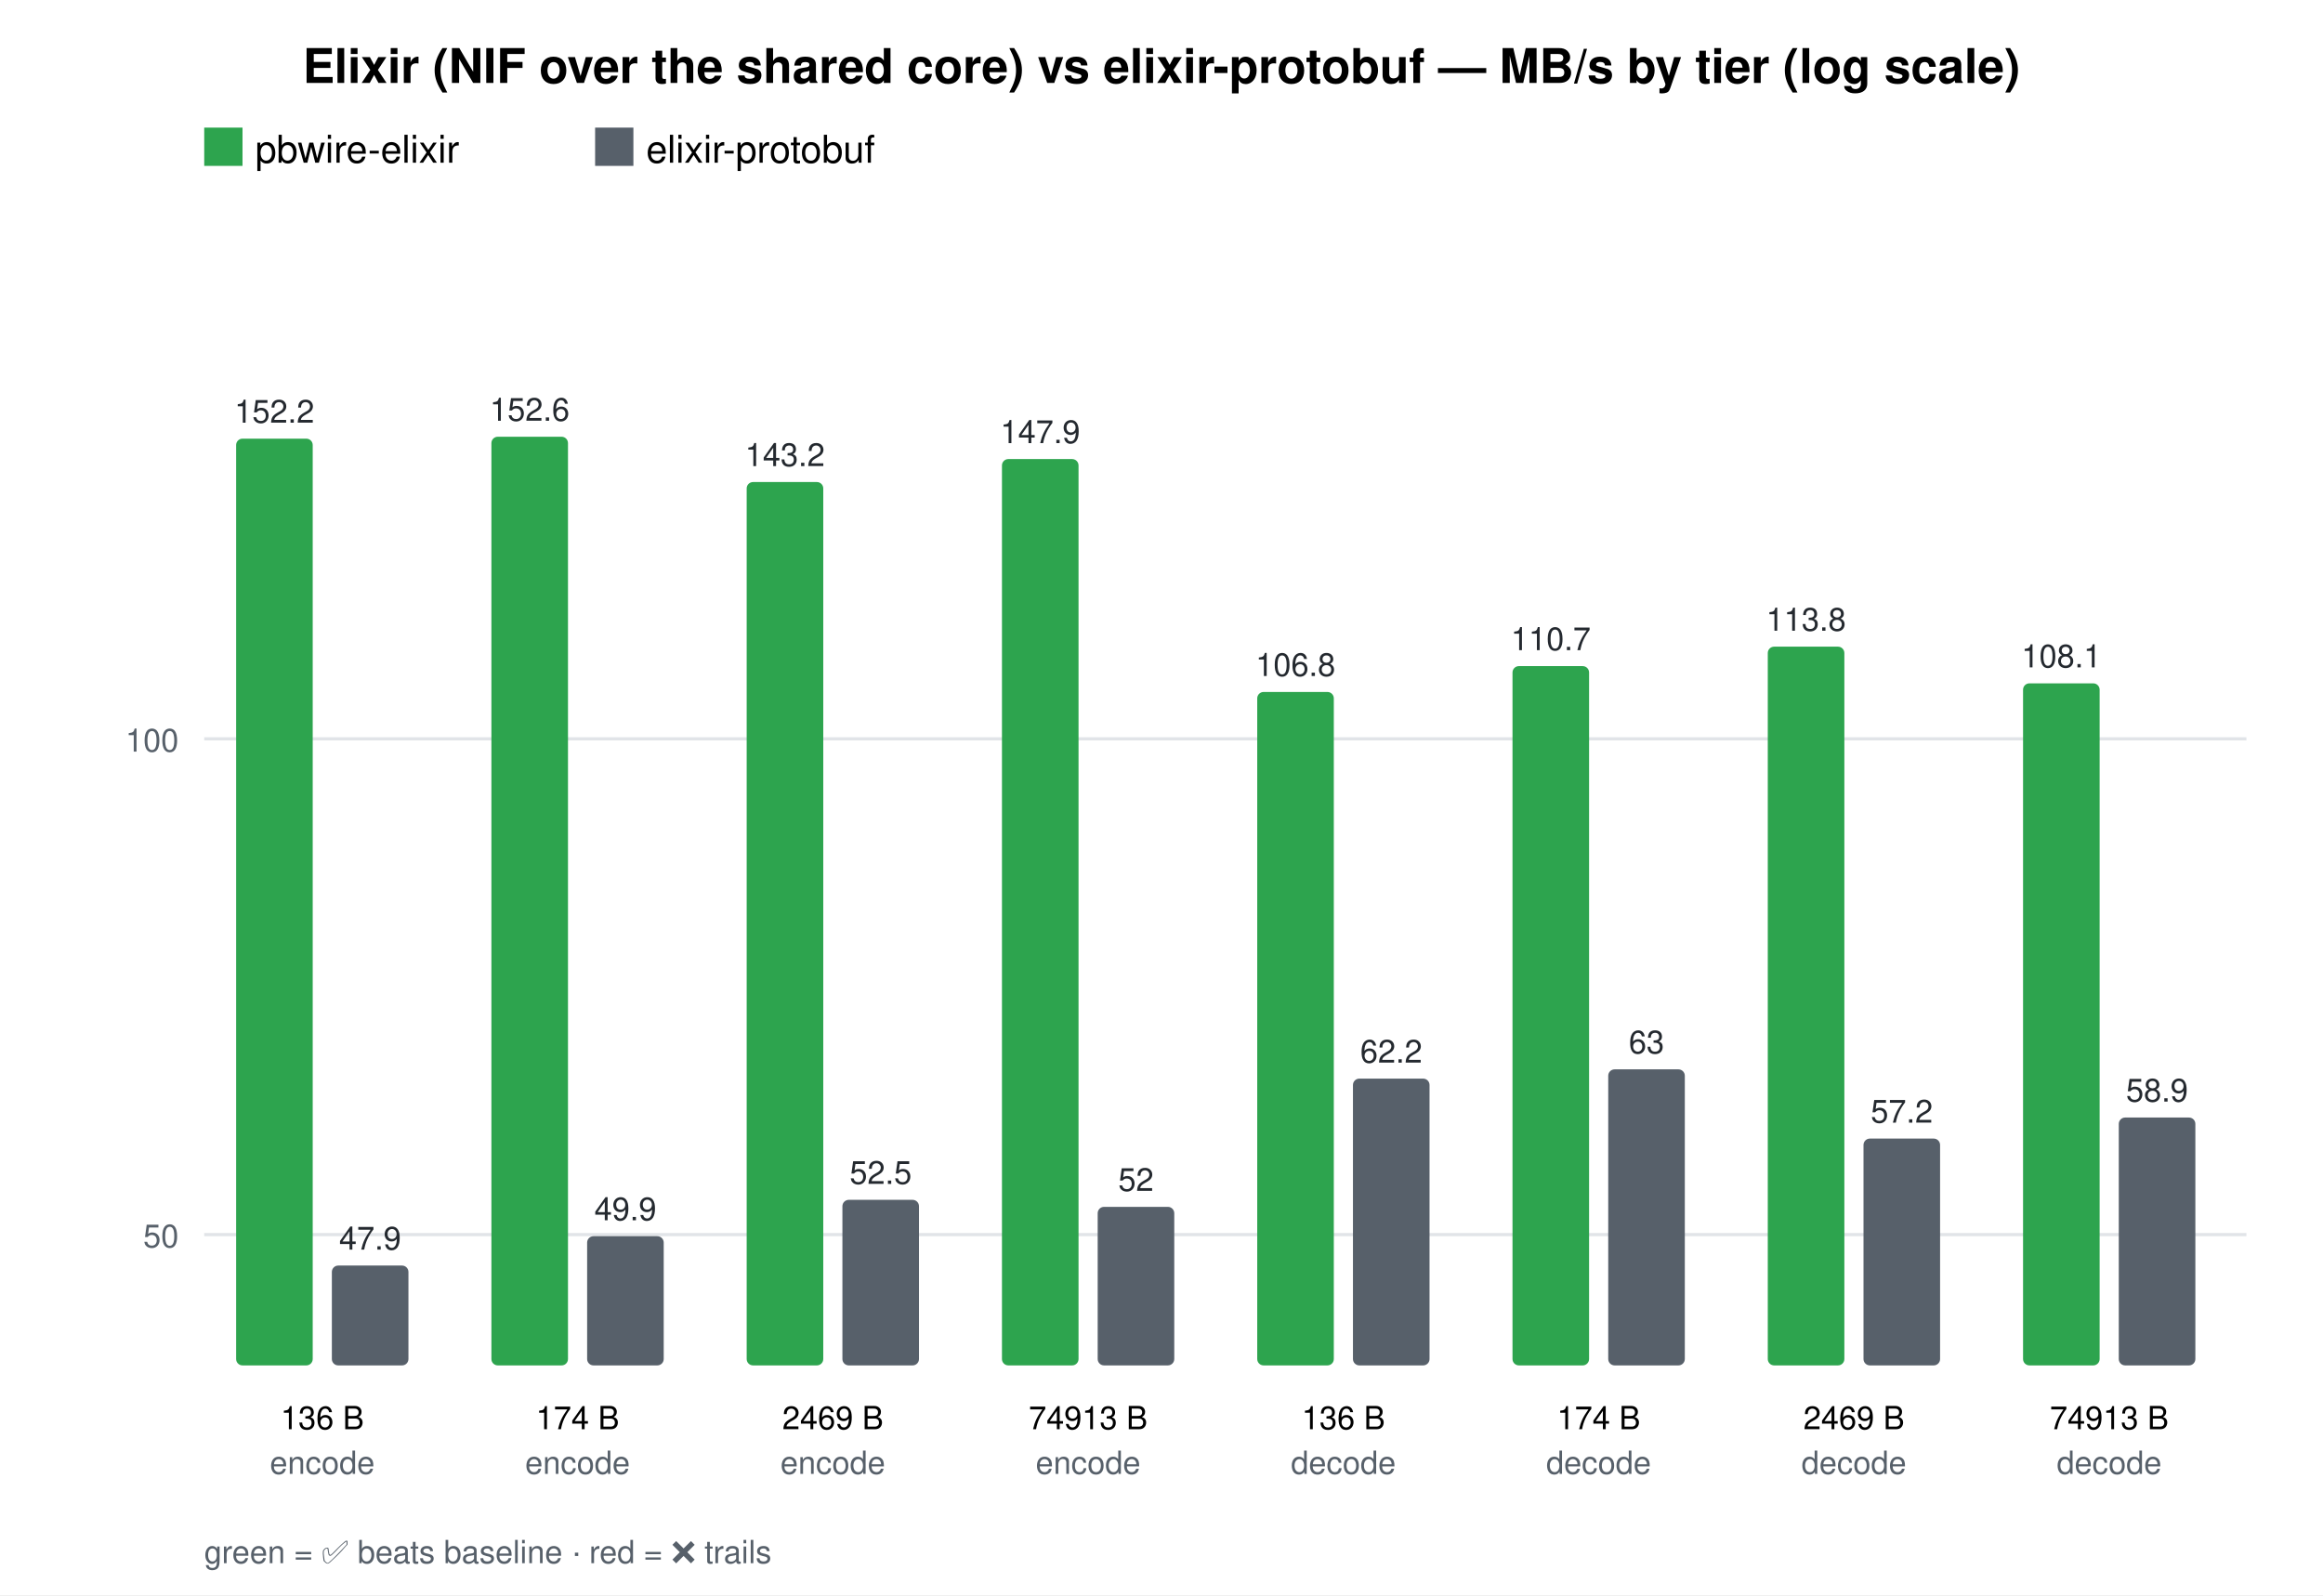
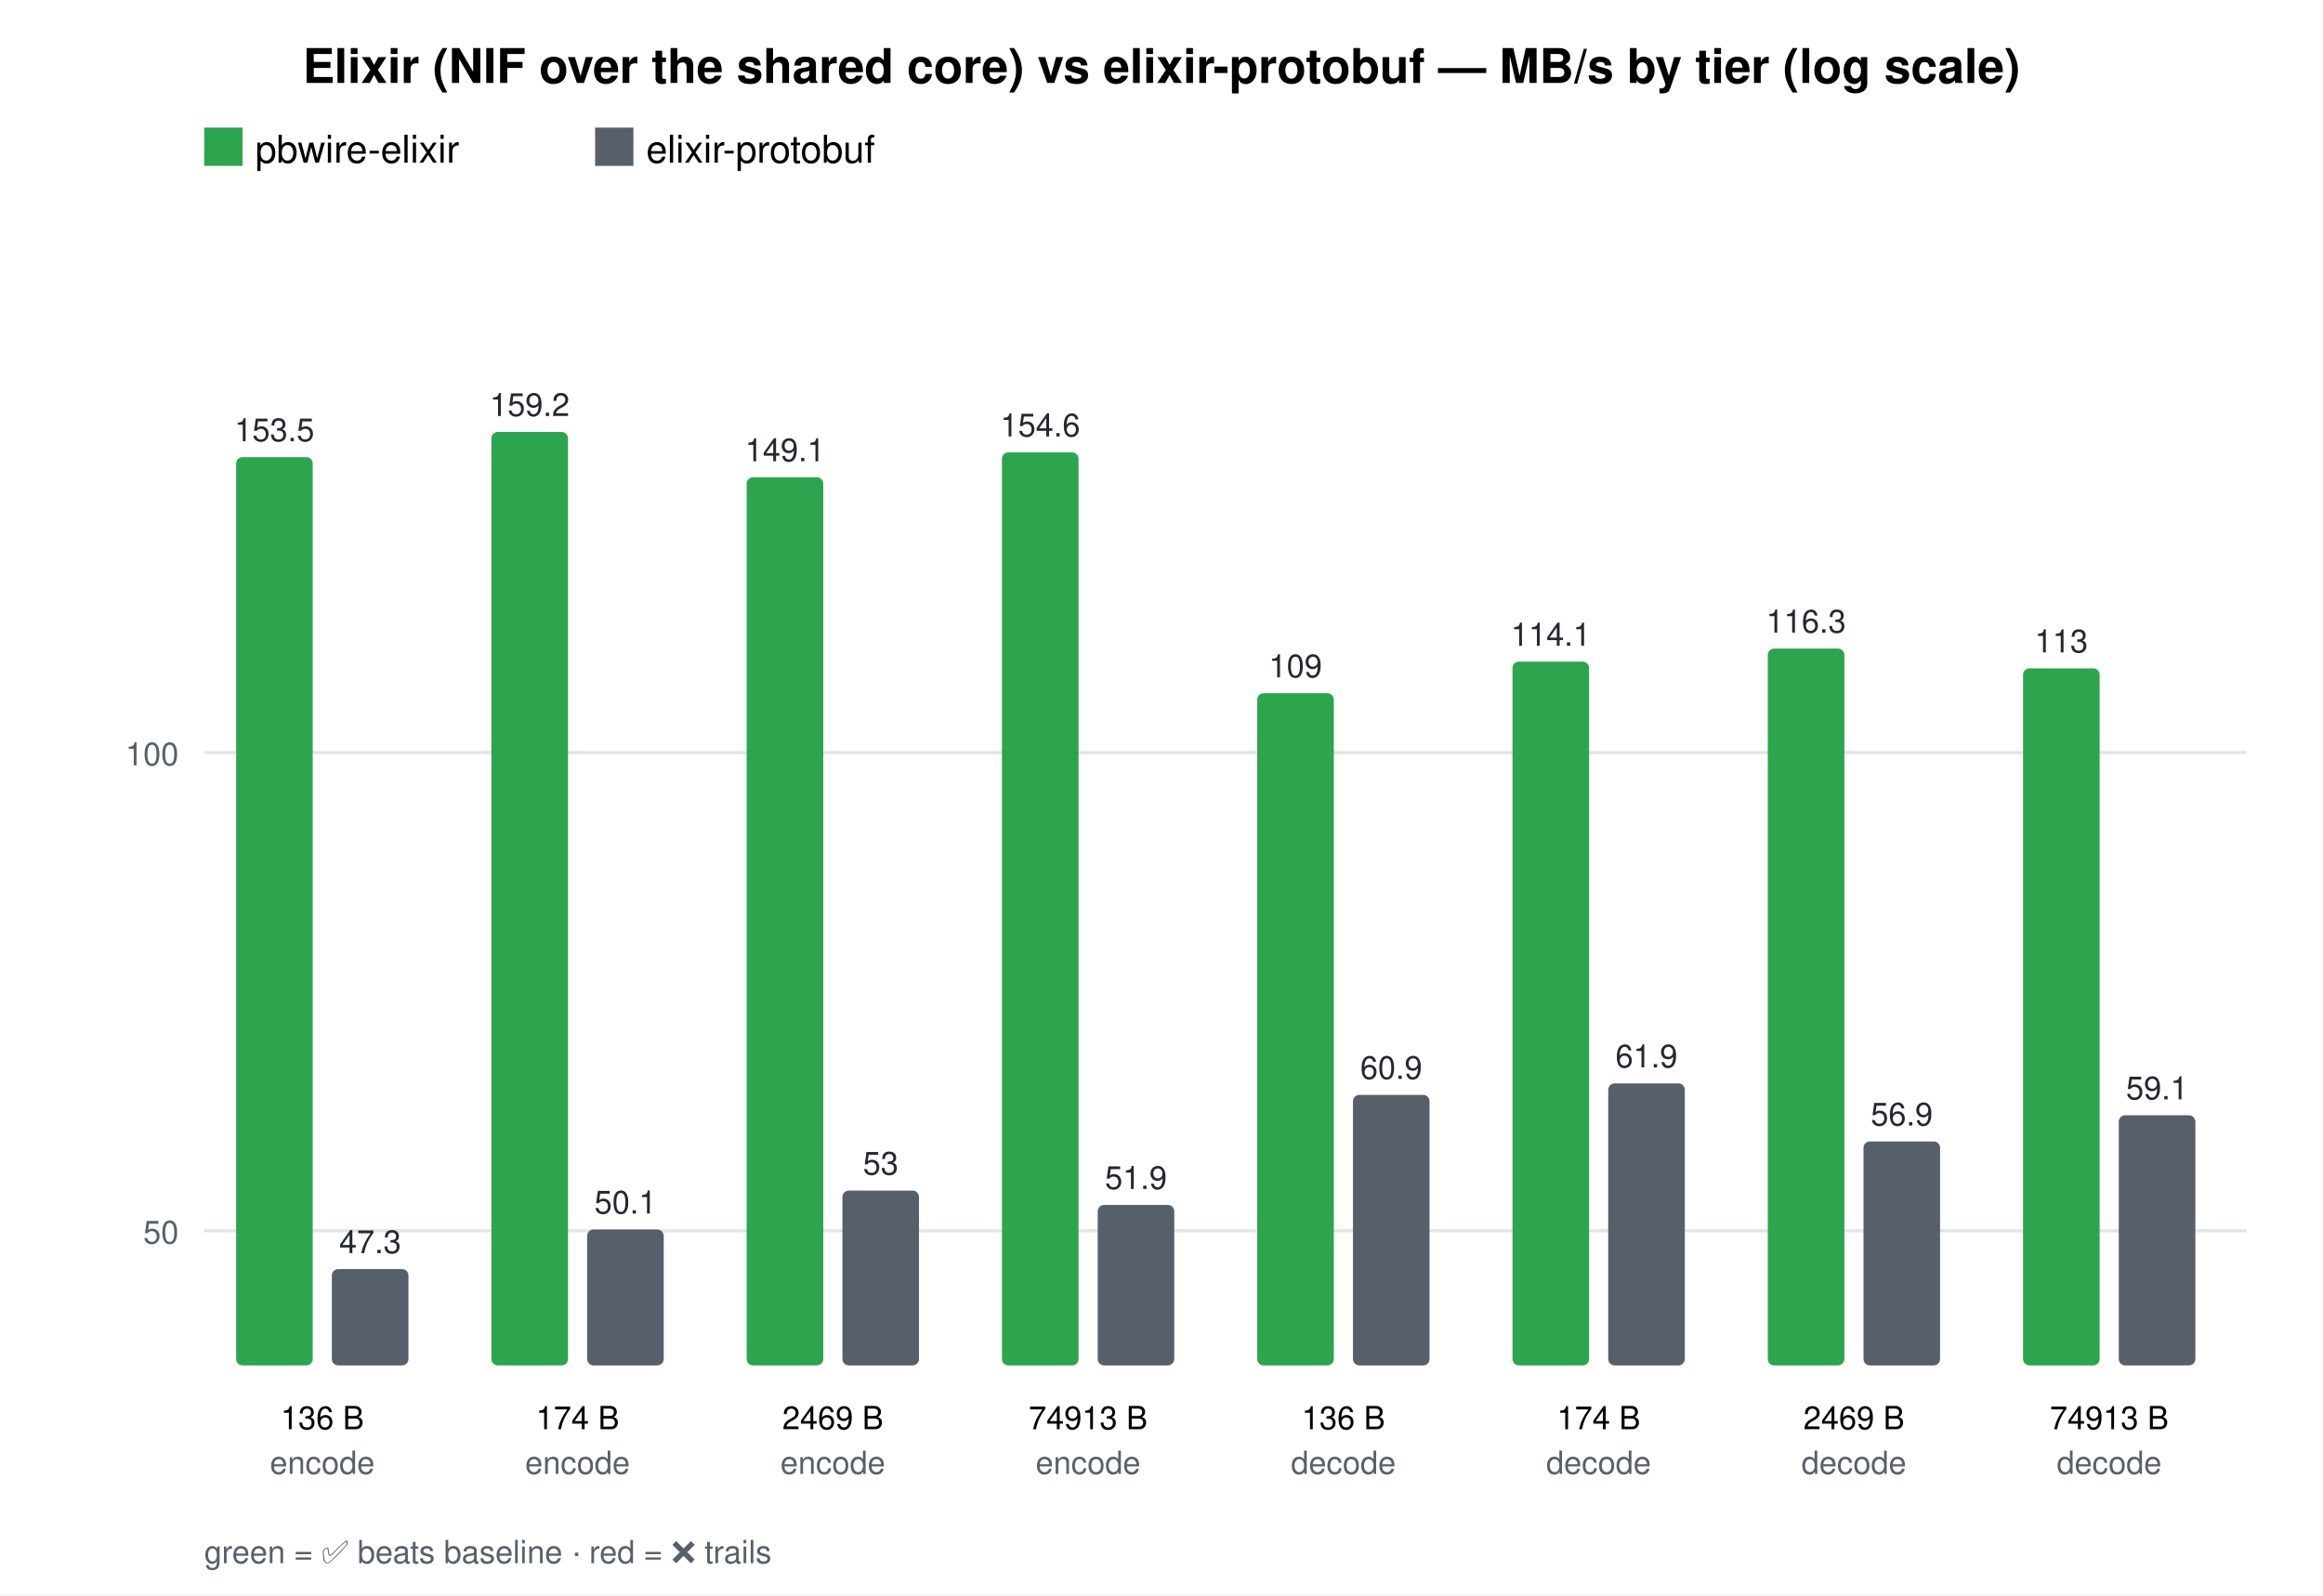
<svg xmlns="http://www.w3.org/2000/svg" width="728" height="500" font-family="Helvetica, Arial, sans-serif">
  <rect width="728" height="500" fill="#ffffff" />
  <text x="364.0" y="26" text-anchor="middle" font-size="15" font-weight="bold">Elixir (NIF over the shared core) vs elixir-protobuf — MB/s by tier (log scale)</text>
  <rect x="64" y="40" width="12" height="12" fill="#2da44e" />
  <text x="80" y="51" font-size="12">pbwire-elixir</text>
  <rect x="186.5" y="40" width="12" height="12" fill="#57606a" />
  <text x="202.5" y="51" font-size="12">elixir-protobuf</text>
-   <line x1="64" y1="387.0" x2="704" y2="387.0" stroke="#e1e4e8" />
-   <text x="56" y="391.0" text-anchor="end" font-size="10" fill="#57606a">50</text>
-   <line x1="64" y1="231.6" x2="704" y2="231.6" stroke="#e1e4e8" />
-   <text x="56" y="235.6" text-anchor="end" font-size="10" fill="#57606a">100</text>
+   <line x1="64" y1="385.8" x2="704" y2="385.8" stroke="#e1e4e8" />
+   <text x="56" y="389.8" text-anchor="end" font-size="10" fill="#57606a">50</text>
+   <line x1="64" y1="235.9" x2="704" y2="235.9" stroke="#e1e4e8" />
+   <text x="56" y="239.9" text-anchor="end" font-size="10" fill="#57606a">100</text>
  <text x="101.0" y="448" text-anchor="middle" font-size="10">136 B</text>
  <text x="101.0" y="462" text-anchor="middle" font-size="10" fill="#57606a">encode</text>
-   <rect x="74.0" y="137.5" width="24" height="290.5" rx="2" fill="#2da44e" />
-   <text x="86.0" y="132.5" text-anchor="middle" font-size="10" fill="#24292f">152.2</text>
-   <rect x="104.0" y="396.7" width="24" height="31.3" rx="2" fill="#57606a" />
-   <text x="116.0" y="391.7" text-anchor="middle" font-size="10" fill="#24292f">47.9</text>
+   <rect x="74.0" y="143.3" width="24" height="284.7" rx="2" fill="#2da44e" />
+   <text x="86.0" y="138.3" text-anchor="middle" font-size="10" fill="#24292f">153.5</text>
+   <rect x="104.0" y="397.8" width="24" height="30.2" rx="2" fill="#57606a" />
+   <text x="116.0" y="392.8" text-anchor="middle" font-size="10" fill="#24292f">47.3</text>
  <text x="181.0" y="448" text-anchor="middle" font-size="10">174 B</text>
  <text x="181.0" y="462" text-anchor="middle" font-size="10" fill="#57606a">encode</text>
-   <rect x="154.0" y="136.9" width="24" height="291.1" rx="2" fill="#2da44e" />
-   <text x="166.0" y="131.9" text-anchor="middle" font-size="10" fill="#24292f">152.6</text>
-   <rect x="184.0" y="387.5" width="24" height="40.5" rx="2" fill="#57606a" />
-   <text x="196.0" y="382.5" text-anchor="middle" font-size="10" fill="#24292f">49.9</text>
+   <rect x="154.0" y="135.4" width="24" height="292.6" rx="2" fill="#2da44e" />
+   <text x="166.0" y="130.4" text-anchor="middle" font-size="10" fill="#24292f">159.2</text>
+   <rect x="184.0" y="385.4" width="24" height="42.6" rx="2" fill="#57606a" />
+   <text x="196.0" y="380.4" text-anchor="middle" font-size="10" fill="#24292f">50.1</text>
  <text x="261.0" y="448" text-anchor="middle" font-size="10">2469 B</text>
  <text x="261.0" y="462" text-anchor="middle" font-size="10" fill="#57606a">encode</text>
-   <rect x="234.0" y="151.1" width="24" height="276.9" rx="2" fill="#2da44e" />
-   <text x="246.0" y="146.1" text-anchor="middle" font-size="10" fill="#24292f">143.2</text>
-   <rect x="264.0" y="376.1" width="24" height="51.9" rx="2" fill="#57606a" />
-   <text x="276.0" y="371.1" text-anchor="middle" font-size="10" fill="#24292f">52.5</text>
+   <rect x="234.0" y="149.6" width="24" height="278.4" rx="2" fill="#2da44e" />
+   <text x="246.0" y="144.6" text-anchor="middle" font-size="10" fill="#24292f">149.1</text>
+   <rect x="264.0" y="373.2" width="24" height="54.8" rx="2" fill="#57606a" />
+   <text x="276.0" y="368.2" text-anchor="middle" font-size="10" fill="#24292f">53</text>
  <text x="341.0" y="448" text-anchor="middle" font-size="10">74913 B</text>
  <text x="341.0" y="462" text-anchor="middle" font-size="10" fill="#57606a">encode</text>
-   <rect x="314.0" y="143.9" width="24" height="284.1" rx="2" fill="#2da44e" />
-   <text x="326.0" y="138.9" text-anchor="middle" font-size="10" fill="#24292f">147.9</text>
-   <rect x="344.0" y="378.3" width="24" height="49.7" rx="2" fill="#57606a" />
-   <text x="356.0" y="373.3" text-anchor="middle" font-size="10" fill="#24292f">52</text>
+   <rect x="314.0" y="141.8" width="24" height="286.2" rx="2" fill="#2da44e" />
+   <text x="326.0" y="136.8" text-anchor="middle" font-size="10" fill="#24292f">154.6</text>
+   <rect x="344.0" y="377.7" width="24" height="50.3" rx="2" fill="#57606a" />
+   <text x="356.0" y="372.7" text-anchor="middle" font-size="10" fill="#24292f">51.9</text>
  <text x="421.0" y="448" text-anchor="middle" font-size="10">136 B</text>
  <text x="421.0" y="462" text-anchor="middle" font-size="10" fill="#57606a">decode</text>
-   <rect x="394.0" y="216.9" width="24" height="211.1" rx="2" fill="#2da44e" />
-   <text x="406.0" y="211.9" text-anchor="middle" font-size="10" fill="#24292f">106.8</text>
-   <rect x="424.0" y="338.1" width="24" height="89.9" rx="2" fill="#57606a" />
-   <text x="436.0" y="333.1" text-anchor="middle" font-size="10" fill="#24292f">62.2</text>
+   <rect x="394.0" y="217.3" width="24" height="210.7" rx="2" fill="#2da44e" />
+   <text x="406.0" y="212.3" text-anchor="middle" font-size="10" fill="#24292f">109</text>
+   <rect x="424.0" y="343.2" width="24" height="84.8" rx="2" fill="#57606a" />
+   <text x="436.0" y="338.2" text-anchor="middle" font-size="10" fill="#24292f">60.9</text>
  <text x="501.0" y="448" text-anchor="middle" font-size="10">174 B</text>
  <text x="501.0" y="462" text-anchor="middle" font-size="10" fill="#57606a">decode</text>
-   <rect x="474.0" y="208.8" width="24" height="219.2" rx="2" fill="#2da44e" />
-   <text x="486.0" y="203.8" text-anchor="middle" font-size="10" fill="#24292f">110.7</text>
-   <rect x="504.0" y="335.2" width="24" height="92.8" rx="2" fill="#57606a" />
-   <text x="516.0" y="330.2" text-anchor="middle" font-size="10" fill="#24292f">63</text>
+   <rect x="474.0" y="207.4" width="24" height="220.6" rx="2" fill="#2da44e" />
+   <text x="486.0" y="202.4" text-anchor="middle" font-size="10" fill="#24292f">114.1</text>
+   <rect x="504.0" y="339.6" width="24" height="88.4" rx="2" fill="#57606a" />
+   <text x="516.0" y="334.6" text-anchor="middle" font-size="10" fill="#24292f">61.9</text>
  <text x="581.0" y="448" text-anchor="middle" font-size="10">2469 B</text>
  <text x="581.0" y="462" text-anchor="middle" font-size="10" fill="#57606a">decode</text>
-   <rect x="554.0" y="202.7" width="24" height="225.3" rx="2" fill="#2da44e" />
-   <text x="566.0" y="197.7" text-anchor="middle" font-size="10" fill="#24292f">113.8</text>
-   <rect x="584.0" y="356.9" width="24" height="71.1" rx="2" fill="#57606a" />
-   <text x="596.0" y="351.9" text-anchor="middle" font-size="10" fill="#24292f">57.2</text>
+   <rect x="554.0" y="203.3" width="24" height="224.7" rx="2" fill="#2da44e" />
+   <text x="566.0" y="198.3" text-anchor="middle" font-size="10" fill="#24292f">116.3</text>
+   <rect x="584.0" y="357.8" width="24" height="70.2" rx="2" fill="#57606a" />
+   <text x="596.0" y="352.8" text-anchor="middle" font-size="10" fill="#24292f">56.9</text>
  <text x="661.0" y="448" text-anchor="middle" font-size="10">74913 B</text>
  <text x="661.0" y="462" text-anchor="middle" font-size="10" fill="#57606a">decode</text>
-   <rect x="634.0" y="214.2" width="24" height="213.8" rx="2" fill="#2da44e" />
-   <text x="646.0" y="209.2" text-anchor="middle" font-size="10" fill="#24292f">108.1</text>
-   <rect x="664.0" y="350.3" width="24" height="77.7" rx="2" fill="#57606a" />
-   <text x="676.0" y="345.3" text-anchor="middle" font-size="10" fill="#24292f">58.9</text>
+   <rect x="634.0" y="209.5" width="24" height="218.5" rx="2" fill="#2da44e" />
+   <text x="646.0" y="204.5" text-anchor="middle" font-size="10" fill="#24292f">113</text>
+   <rect x="664.0" y="349.6" width="24" height="78.4" rx="2" fill="#57606a" />
+   <text x="676.0" y="344.6" text-anchor="middle" font-size="10" fill="#24292f">59.1</text>
  <text x="64" y="490" font-size="10" fill="#57606a">green = ✅ beats baseline · red = ❌ trails</text>
</svg>
